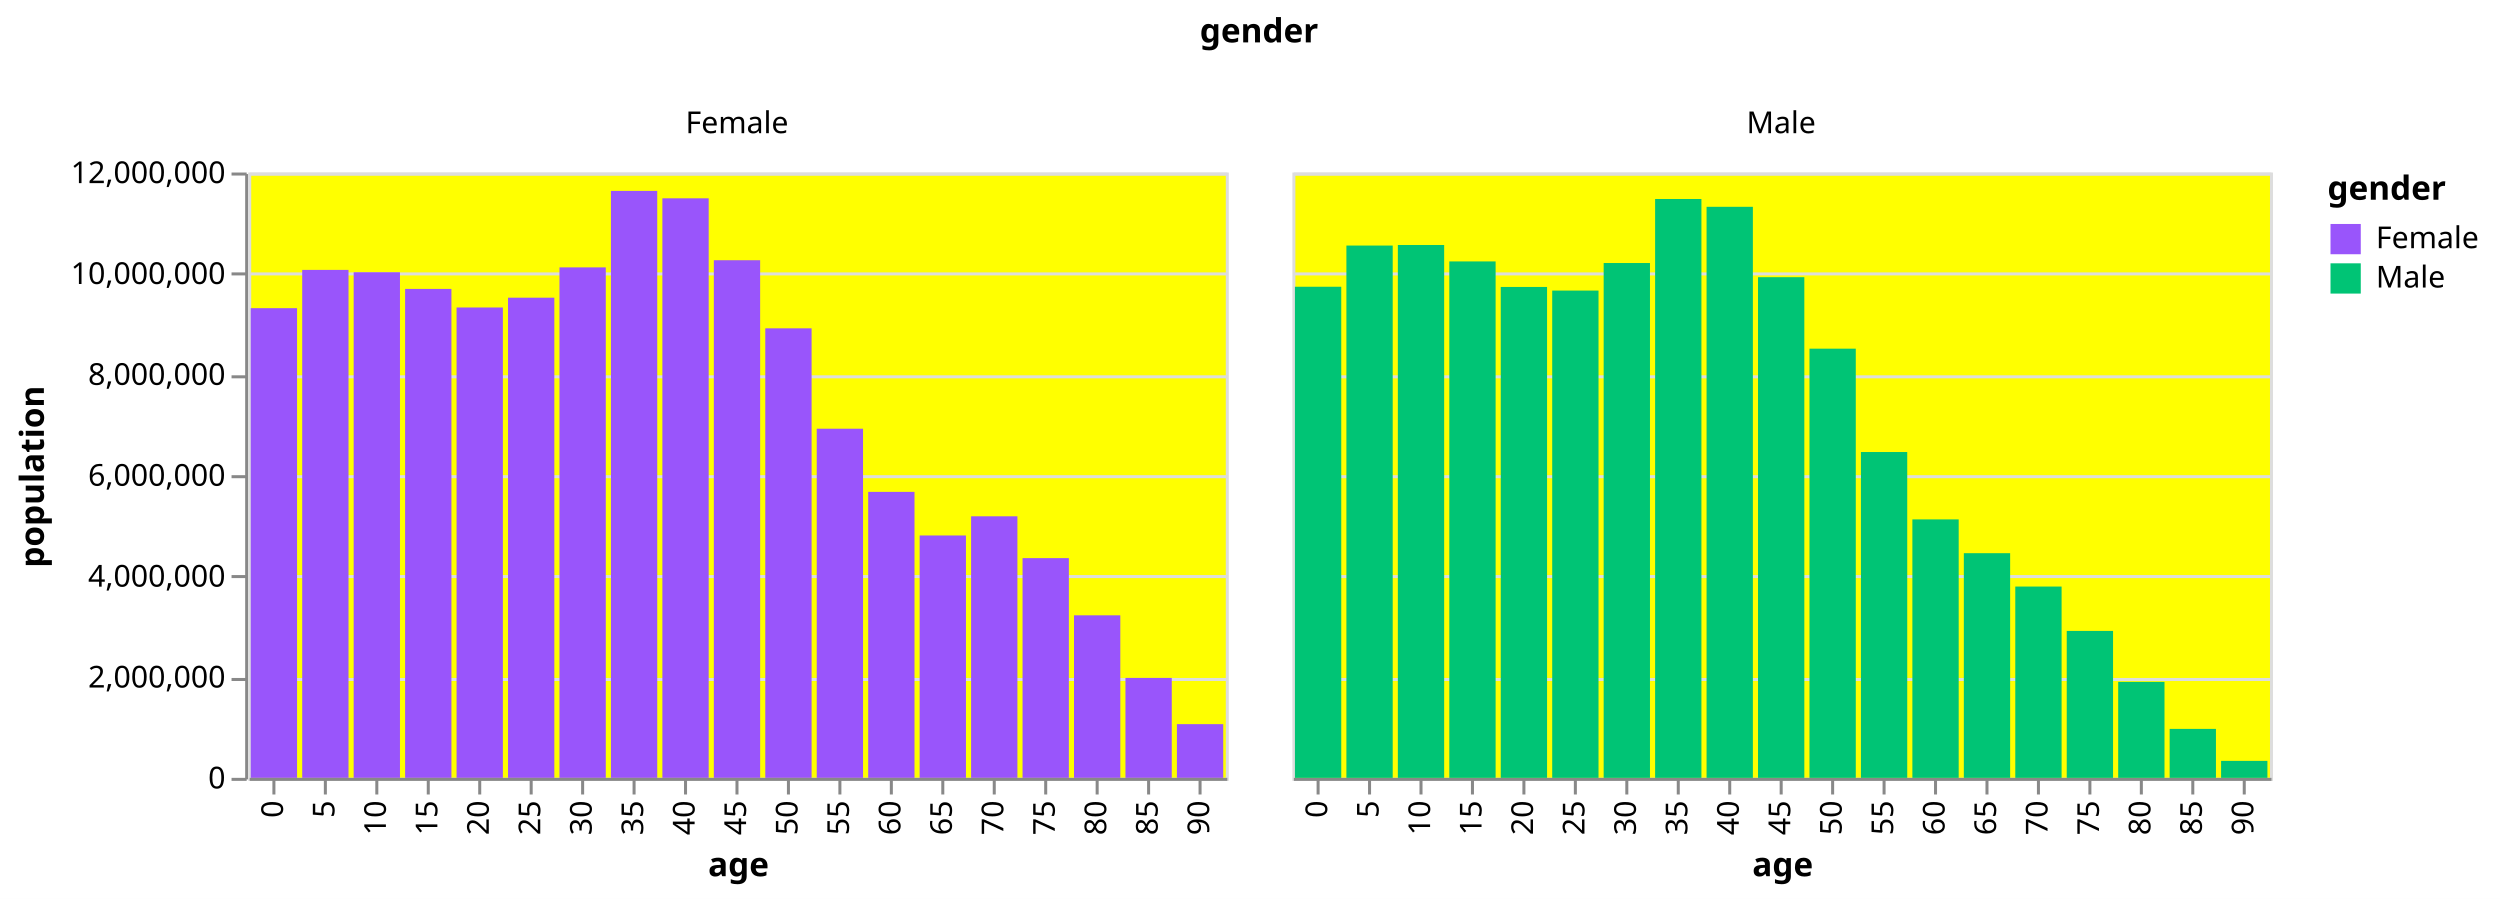
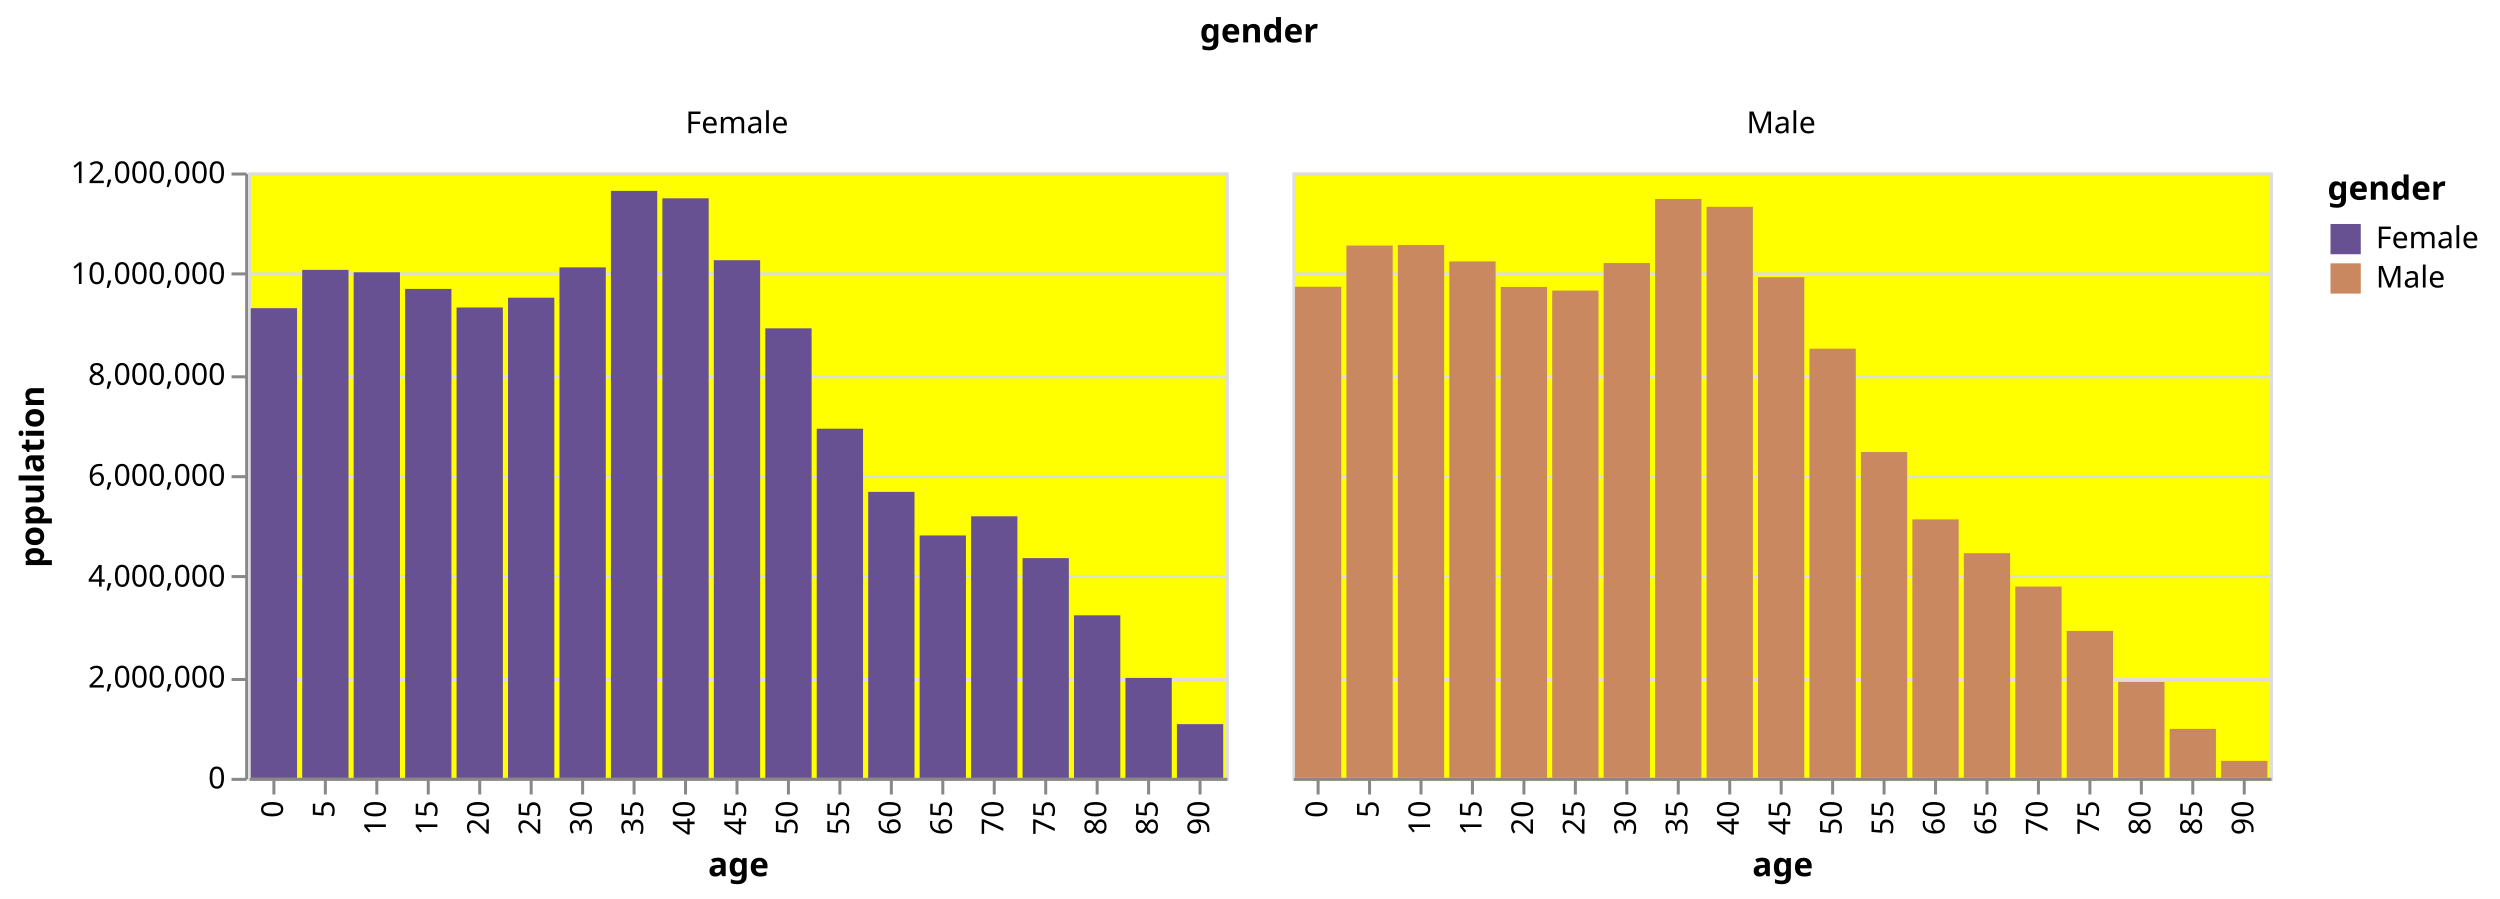
<svg xmlns="http://www.w3.org/2000/svg" class="marks" width="826" height="297" viewBox="0 0 826 297" version="1.1">
  <rect width="826" height="297" style="fill: white;" />
  <g transform="translate(82,57)">
    <g class="mark-group role-frame root">
      <g transform="translate(0,0)">
        <path class="background" d="M0,0h0v0h0Z" style="fill: none;" />
        <g>
          <g class="mark-group role-column-title column-title">
            <g transform="translate(334,-31)">
              <path class="background" d="M0,0h0v0h0Z" style="fill: none;" />
              <g>
                <g class="mark-group role-title">
                  <g transform="translate(0,-21)">
                    <path class="background" d="M0,0h0v0h0Z" style="pointer-events: none; fill: none;" />
                    <g>
                      <g class="mark-text role-title-text" style="pointer-events: none;">
                        <text text-anchor="middle" transform="translate(0,9)" style="font-family: sans-serif; font-size: 11px; font-weight: bold; fill: #000; opacity: 1;">gender</text>
                      </g>
                    </g>
                  </g>
                </g>
              </g>
            </g>
          </g>
          <g class="mark-group role-row-header row_header">
            <g transform="translate(-1,0)">
              <path class="background" d="M0,0h0v200h0Z" style="fill: none;" />
              <g>
                <g class="mark-group role-axis">
                  <g transform="translate(0.5,0.5)">
                    <path class="background" d="M0,0h0v0h0Z" style="pointer-events: none; fill: none;" />
                    <g>
                      <g class="mark-rule role-axis-tick" style="pointer-events: none;">
                        <line transform="translate(0,200)" x2="-5" y2="0" style="fill: none; stroke: #888; stroke-width: 1; opacity: 1;" />
                        <line transform="translate(0,167)" x2="-5" y2="0" style="fill: none; stroke: #888; stroke-width: 1; opacity: 1;" />
                        <line transform="translate(0,133)" x2="-5" y2="0" style="fill: none; stroke: #888; stroke-width: 1; opacity: 1;" />
                        <line transform="translate(0,100)" x2="-5" y2="0" style="fill: none; stroke: #888; stroke-width: 1; opacity: 1;" />
                        <line transform="translate(0,67)" x2="-5" y2="0" style="fill: none; stroke: #888; stroke-width: 1; opacity: 1;" />
                        <line transform="translate(0,33)" x2="-5" y2="0" style="fill: none; stroke: #888; stroke-width: 1; opacity: 1;" />
                        <line transform="translate(0,0)" x2="-5" y2="0" style="fill: none; stroke: #888; stroke-width: 1; opacity: 1;" />
                      </g>
                      <g class="mark-text role-axis-label" style="pointer-events: none;">
                        <text text-anchor="end" transform="translate(-7,203)" style="font-family: sans-serif; font-size: 10px; fill: #000; opacity: 1;">0</text>
                        <text text-anchor="end" transform="translate(-7,169.6667)" style="font-family: sans-serif; font-size: 10px; fill: #000; opacity: 1;">2,000,000</text>
                        <text text-anchor="end" transform="translate(-7,136.3333)" style="font-family: sans-serif; font-size: 10px; fill: #000; opacity: 1;">4,000,000</text>
                        <text text-anchor="end" transform="translate(-7,103)" style="font-family: sans-serif; font-size: 10px; fill: #000; opacity: 1;">6,000,000</text>
                        <text text-anchor="end" transform="translate(-7,69.66667)" style="font-family: sans-serif; font-size: 10px; fill: #000; opacity: 1;">8,000,000</text>
                        <text text-anchor="end" transform="translate(-7,36.33333)" style="font-family: sans-serif; font-size: 10px; fill: #000; opacity: 1;">10,000,000</text>
                        <text text-anchor="end" transform="translate(-7,3)" style="font-family: sans-serif; font-size: 10px; fill: #000; opacity: 1;">12,000,000</text>
                      </g>
                      <g class="mark-rule role-axis-domain" style="pointer-events: none;">
                        <line transform="translate(0,200)" x2="0" y2="-200" style="fill: none; stroke: #888; stroke-width: 1; opacity: 1;" />
                      </g>
                      <g class="mark-text role-axis-title" style="pointer-events: none;">
                        <text text-anchor="middle" transform="translate(-65,100) rotate(-90) translate(0,-2)" style="font-family: sans-serif; font-size: 11px; font-weight: bold; fill: #000; opacity: 1;">population</text>
                      </g>
                    </g>
                  </g>
                </g>
              </g>
            </g>
          </g>
          <g class="mark-group role-column-header column_header">
            <g transform="translate(0,-1)">
              <path class="background" d="M0,0h323v0h-323Z" style="fill: none;" />
              <g>
                <g class="mark-group role-title">
                  <g transform="translate(161.5,-20)">
                    <path class="background" d="M0,0h0v0h0Z" style="pointer-events: none; fill: none;" />
                    <g>
                      <g class="mark-text role-title-text" style="pointer-events: none;">
                        <text text-anchor="middle" transform="translate(0,8)" style="font-family: sans-serif; font-size: 10px; fill: #000; opacity: 1;">Female</text>
                      </g>
                    </g>
                  </g>
                </g>
              </g>
            </g>
            <g transform="translate(345,-1)">
              <path class="background" d="M0,0h323v0h-323Z" style="fill: none;" />
              <g>
                <g class="mark-group role-title">
                  <g transform="translate(161.5,-20)">
                    <path class="background" d="M0,0h0v0h0Z" style="pointer-events: none; fill: none;" />
                    <g>
                      <g class="mark-text role-title-text" style="pointer-events: none;">
                        <text text-anchor="middle" transform="translate(0,8)" style="font-family: sans-serif; font-size: 10px; fill: #000; opacity: 1;">Male</text>
                      </g>
                    </g>
                  </g>
                </g>
              </g>
            </g>
          </g>
          <g class="mark-group role-scope cell">
            <g transform="translate(0,0)">
              <path class="background" d="M0.5,0.5h323v200h-323Z" style="fill: yellow; stroke: #ddd;" />
              <g>
                <g class="mark-group role-axis">
                  <g transform="translate(0.5,0.5)">
                    <path class="background" d="M0,0h0v0h0Z" style="pointer-events: none; fill: none;" />
                    <g>
                      <g class="mark-rule role-axis-grid" style="pointer-events: none;">
                        <line transform="translate(0,200)" x2="323" y2="0" style="fill: none; stroke: #ddd; stroke-width: 1; opacity: 1;" />
                        <line transform="translate(0,167)" x2="323" y2="0" style="fill: none; stroke: #ddd; stroke-width: 1; opacity: 1;" />
                        <line transform="translate(0,133)" x2="323" y2="0" style="fill: none; stroke: #ddd; stroke-width: 1; opacity: 1;" />
                        <line transform="translate(0,100)" x2="323" y2="0" style="fill: none; stroke: #ddd; stroke-width: 1; opacity: 1;" />
                        <line transform="translate(0,67)" x2="323" y2="0" style="fill: none; stroke: #ddd; stroke-width: 1; opacity: 1;" />
                        <line transform="translate(0,33)" x2="323" y2="0" style="fill: none; stroke: #ddd; stroke-width: 1; opacity: 1;" />
                        <line transform="translate(0,0)" x2="323" y2="0" style="fill: none; stroke: #ddd; stroke-width: 1; opacity: 1;" />
                      </g>
                    </g>
                  </g>
                </g>
                <g class="mark-group role-axis">
                  <g transform="translate(0.5,200.5)">
                    <path class="background" d="M0,0h0v0h0Z" style="pointer-events: none; fill: none;" />
                    <g>
                      <g class="mark-rule role-axis-tick" style="pointer-events: none;">
                        <line transform="translate(8,0)" x2="0" y2="5" style="fill: none; stroke: #888; stroke-width: 1; opacity: 1;" />
                        <line transform="translate(25,0)" x2="0" y2="5" style="fill: none; stroke: #888; stroke-width: 1; opacity: 1;" />
                        <line transform="translate(42,0)" x2="0" y2="5" style="fill: none; stroke: #888; stroke-width: 1; opacity: 1;" />
                        <line transform="translate(59,0)" x2="0" y2="5" style="fill: none; stroke: #888; stroke-width: 1; opacity: 1;" />
                        <line transform="translate(76,0)" x2="0" y2="5" style="fill: none; stroke: #888; stroke-width: 1; opacity: 1;" />
                        <line transform="translate(93,0)" x2="0" y2="5" style="fill: none; stroke: #888; stroke-width: 1; opacity: 1;" />
                        <line transform="translate(110,0)" x2="0" y2="5" style="fill: none; stroke: #888; stroke-width: 1; opacity: 1;" />
                        <line transform="translate(127,0)" x2="0" y2="5" style="fill: none; stroke: #888; stroke-width: 1; opacity: 1;" />
                        <line transform="translate(144,0)" x2="0" y2="5" style="fill: none; stroke: #888; stroke-width: 1; opacity: 1;" />
                        <line transform="translate(161,0)" x2="0" y2="5" style="fill: none; stroke: #888; stroke-width: 1; opacity: 1;" />
                        <line transform="translate(178,0)" x2="0" y2="5" style="fill: none; stroke: #888; stroke-width: 1; opacity: 1;" />
                        <line transform="translate(195,0)" x2="0" y2="5" style="fill: none; stroke: #888; stroke-width: 1; opacity: 1;" />
                        <line transform="translate(212,0)" x2="0" y2="5" style="fill: none; stroke: #888; stroke-width: 1; opacity: 1;" />
                        <line transform="translate(229,0)" x2="0" y2="5" style="fill: none; stroke: #888; stroke-width: 1; opacity: 1;" />
                        <line transform="translate(246,0)" x2="0" y2="5" style="fill: none; stroke: #888; stroke-width: 1; opacity: 1;" />
                        <line transform="translate(263,0)" x2="0" y2="5" style="fill: none; stroke: #888; stroke-width: 1; opacity: 1;" />
                        <line transform="translate(280,0)" x2="0" y2="5" style="fill: none; stroke: #888; stroke-width: 1; opacity: 1;" />
                        <line transform="translate(297,0)" x2="0" y2="5" style="fill: none; stroke: #888; stroke-width: 1; opacity: 1;" />
                        <line transform="translate(314,0)" x2="0" y2="5" style="fill: none; stroke: #888; stroke-width: 1; opacity: 1;" />
                      </g>
                      <g class="mark-text role-axis-label" style="pointer-events: none;">
                        <text text-anchor="end" transform="translate(8,7) rotate(270) translate(0,3)" style="font-family: sans-serif; font-size: 10px; fill: #000; opacity: 1;">0</text>
                        <text text-anchor="end" transform="translate(25,7) rotate(270) translate(0,3)" style="font-family: sans-serif; font-size: 10px; fill: #000; opacity: 1;">5</text>
                        <text text-anchor="end" transform="translate(42,7) rotate(270) translate(0,3)" style="font-family: sans-serif; font-size: 10px; fill: #000; opacity: 1;">10</text>
                        <text text-anchor="end" transform="translate(59,7) rotate(270) translate(0,3)" style="font-family: sans-serif; font-size: 10px; fill: #000; opacity: 1;">15</text>
                        <text text-anchor="end" transform="translate(76,7) rotate(270) translate(0,3)" style="font-family: sans-serif; font-size: 10px; fill: #000; opacity: 1;">20</text>
                        <text text-anchor="end" transform="translate(93,7) rotate(270) translate(0,3)" style="font-family: sans-serif; font-size: 10px; fill: #000; opacity: 1;">25</text>
                        <text text-anchor="end" transform="translate(110,7) rotate(270) translate(0,3)" style="font-family: sans-serif; font-size: 10px; fill: #000; opacity: 1;">30</text>
                        <text text-anchor="end" transform="translate(127,7) rotate(270) translate(0,3)" style="font-family: sans-serif; font-size: 10px; fill: #000; opacity: 1;">35</text>
                        <text text-anchor="end" transform="translate(144,7) rotate(270) translate(0,3)" style="font-family: sans-serif; font-size: 10px; fill: #000; opacity: 1;">40</text>
                        <text text-anchor="end" transform="translate(161,7) rotate(270) translate(0,3)" style="font-family: sans-serif; font-size: 10px; fill: #000; opacity: 1;">45</text>
                        <text text-anchor="end" transform="translate(178,7) rotate(270) translate(0,3)" style="font-family: sans-serif; font-size: 10px; fill: #000; opacity: 1;">50</text>
                        <text text-anchor="end" transform="translate(195,7) rotate(270) translate(0,3)" style="font-family: sans-serif; font-size: 10px; fill: #000; opacity: 1;">55</text>
                        <text text-anchor="end" transform="translate(212,7) rotate(270) translate(0,3)" style="font-family: sans-serif; font-size: 10px; fill: #000; opacity: 1;">60</text>
                        <text text-anchor="end" transform="translate(229,7) rotate(270) translate(0,3)" style="font-family: sans-serif; font-size: 10px; fill: #000; opacity: 1;">65</text>
                        <text text-anchor="end" transform="translate(246,7) rotate(270) translate(0,3)" style="font-family: sans-serif; font-size: 10px; fill: #000; opacity: 1;">70</text>
                        <text text-anchor="end" transform="translate(263,7) rotate(270) translate(0,3)" style="font-family: sans-serif; font-size: 10px; fill: #000; opacity: 1;">75</text>
                        <text text-anchor="end" transform="translate(280,7) rotate(270) translate(0,3)" style="font-family: sans-serif; font-size: 10px; fill: #000; opacity: 1;">80</text>
                        <text text-anchor="end" transform="translate(297,7) rotate(270) translate(0,3)" style="font-family: sans-serif; font-size: 10px; fill: #000; opacity: 1;">85</text>
                        <text text-anchor="end" transform="translate(314,7) rotate(270) translate(0,3)" style="font-family: sans-serif; font-size: 10px; fill: #000; opacity: 1;">90</text>
                      </g>
                      <g class="mark-rule role-axis-domain" style="pointer-events: none;">
                        <line transform="translate(0,0)" x2="323" y2="0" style="fill: none; stroke: #888; stroke-width: 1; opacity: 1;" />
                      </g>
                      <g class="mark-text role-axis-title" style="pointer-events: none;">
                        <text text-anchor="middle" transform="translate(161.5,32)" style="font-family: sans-serif; font-size: 11px; font-weight: bold; fill: #000; opacity: 1;">age</text>
                      </g>
                    </g>
                  </g>
                </g>
                <g class="mark-rect role-mark child_marks">
-                   <path d="M0.85,44.821h15.3v155.179h-15.3Z" style="fill: #9955fb;" />
-                   <path d="M17.85,32.174h15.3v167.826h-15.3Z" style="fill: #9955fb;" />
-                   <path d="M34.85,32.958h15.3v167.042h-15.3Z" style="fill: #9955fb;" />
-                   <path d="M51.85,38.456h15.3v161.544h-15.3Z" style="fill: #9955fb;" />
-                   <path d="M68.85,44.596h15.3v155.404h-15.3Z" style="fill: #9955fb;" />
-                   <path d="M85.85,41.358h15.3v158.642h-15.3Z" style="fill: #9955fb;" />
-                   <path d="M102.85,31.345h15.3v168.655h-15.3Z" style="fill: #9955fb;" />
-                   <path d="M119.85,6.073h15.3v193.927h-15.3Z" style="fill: #9955fb;" />
-                   <path d="M136.85,8.524h15.3v191.476h-15.3Z" style="fill: #9955fb;" />
-                   <path d="M153.85,28.979h15.3v171.021h-15.3Z" style="fill: #9955fb;" />
-                   <path d="M170.85,51.481h15.3v148.519h-15.3Z" style="fill: #9955fb;" />
-                   <path d="M187.85,84.646h15.3v115.354h-15.3Z" style="fill: #9955fb;" />
-                   <path d="M204.85,105.517h15.3v94.483h-15.3Z" style="fill: #9955fb;" />
-                   <path d="M221.85,119.92h15.3v80.08h-15.3Z" style="fill: #9955fb;" />
-                   <path d="M238.85,113.586h15.3v86.414h-15.3Z" style="fill: #9955fb;" />
-                   <path d="M255.85,127.406h15.3v72.594h-15.3Z" style="fill: #9955fb;" />
-                   <path d="M272.85,146.302h15.3v53.698h-15.3Z" style="fill: #9955fb;" />
-                   <path d="M289.85,166.981h15.3v33.019h-15.3Z" style="fill: #9955fb;" />
-                   <path d="M306.85,182.257h15.3v17.743h-15.3Z" style="fill: #9955fb;" />
+                   <path d="M0.85,44.821h15.3v155.179h-15.3Z" style="fill: #675193;" />
+                   <path d="M17.85,32.174h15.3v167.826h-15.3Z" style="fill: #675193;" />
+                   <path d="M34.85,32.958h15.3v167.042h-15.3Z" style="fill: #675193;" />
+                   <path d="M51.85,38.456h15.3v161.544h-15.3Z" style="fill: #675193;" />
+                   <path d="M68.85,44.596h15.3v155.404h-15.3Z" style="fill: #675193;" />
+                   <path d="M85.85,41.358h15.3v158.642h-15.3Z" style="fill: #675193;" />
+                   <path d="M102.85,31.345h15.3v168.655h-15.3Z" style="fill: #675193;" />
+                   <path d="M119.85,6.073h15.3v193.927h-15.3Z" style="fill: #675193;" />
+                   <path d="M136.85,8.524h15.3v191.476h-15.3Z" style="fill: #675193;" />
+                   <path d="M153.85,28.979h15.3v171.021h-15.3Z" style="fill: #675193;" />
+                   <path d="M170.85,51.481h15.3v148.519h-15.3Z" style="fill: #675193;" />
+                   <path d="M187.85,84.646h15.3v115.354h-15.3Z" style="fill: #675193;" />
+                   <path d="M204.85,105.517h15.3v94.483h-15.3Z" style="fill: #675193;" />
+                   <path d="M221.85,119.92h15.3v80.08h-15.3Z" style="fill: #675193;" />
+                   <path d="M238.85,113.586h15.3v86.414h-15.3Z" style="fill: #675193;" />
+                   <path d="M255.85,127.406h15.3v72.594h-15.3Z" style="fill: #675193;" />
+                   <path d="M272.85,146.302h15.3v53.698h-15.3Z" style="fill: #675193;" />
+                   <path d="M289.85,166.981h15.3v33.019h-15.3Z" style="fill: #675193;" />
+                   <path d="M306.85,182.257h15.3v17.743h-15.3Z" style="fill: #675193;" />
                </g>
              </g>
            </g>
            <g transform="translate(345,0)">
              <path class="background" d="M0.5,0.5h323v200h-323Z" style="fill: yellow; stroke: #ddd;" />
              <g>
                <g class="mark-group role-axis">
                  <g transform="translate(0.5,0.5)">
                    <path class="background" d="M0,0h0v0h0Z" style="pointer-events: none; fill: none;" />
                    <g>
                      <g class="mark-rule role-axis-grid" style="pointer-events: none;">
                        <line transform="translate(0,200)" x2="323" y2="0" style="fill: none; stroke: #ddd; stroke-width: 1; opacity: 1;" />
                        <line transform="translate(0,167)" x2="323" y2="0" style="fill: none; stroke: #ddd; stroke-width: 1; opacity: 1;" />
                        <line transform="translate(0,133)" x2="323" y2="0" style="fill: none; stroke: #ddd; stroke-width: 1; opacity: 1;" />
                        <line transform="translate(0,100)" x2="323" y2="0" style="fill: none; stroke: #ddd; stroke-width: 1; opacity: 1;" />
                        <line transform="translate(0,67)" x2="323" y2="0" style="fill: none; stroke: #ddd; stroke-width: 1; opacity: 1;" />
                        <line transform="translate(0,33)" x2="323" y2="0" style="fill: none; stroke: #ddd; stroke-width: 1; opacity: 1;" />
                        <line transform="translate(0,0)" x2="323" y2="0" style="fill: none; stroke: #ddd; stroke-width: 1; opacity: 1;" />
                      </g>
                    </g>
                  </g>
                </g>
                <g class="mark-group role-axis">
                  <g transform="translate(0.5,200.5)">
                    <path class="background" d="M0,0h0v0h0Z" style="pointer-events: none; fill: none;" />
                    <g>
                      <g class="mark-rule role-axis-tick" style="pointer-events: none;">
                        <line transform="translate(8,0)" x2="0" y2="5" style="fill: none; stroke: #888; stroke-width: 1; opacity: 1;" />
                        <line transform="translate(25,0)" x2="0" y2="5" style="fill: none; stroke: #888; stroke-width: 1; opacity: 1;" />
                        <line transform="translate(42,0)" x2="0" y2="5" style="fill: none; stroke: #888; stroke-width: 1; opacity: 1;" />
                        <line transform="translate(59,0)" x2="0" y2="5" style="fill: none; stroke: #888; stroke-width: 1; opacity: 1;" />
                        <line transform="translate(76,0)" x2="0" y2="5" style="fill: none; stroke: #888; stroke-width: 1; opacity: 1;" />
                        <line transform="translate(93,0)" x2="0" y2="5" style="fill: none; stroke: #888; stroke-width: 1; opacity: 1;" />
                        <line transform="translate(110,0)" x2="0" y2="5" style="fill: none; stroke: #888; stroke-width: 1; opacity: 1;" />
                        <line transform="translate(127,0)" x2="0" y2="5" style="fill: none; stroke: #888; stroke-width: 1; opacity: 1;" />
                        <line transform="translate(144,0)" x2="0" y2="5" style="fill: none; stroke: #888; stroke-width: 1; opacity: 1;" />
                        <line transform="translate(161,0)" x2="0" y2="5" style="fill: none; stroke: #888; stroke-width: 1; opacity: 1;" />
                        <line transform="translate(178,0)" x2="0" y2="5" style="fill: none; stroke: #888; stroke-width: 1; opacity: 1;" />
                        <line transform="translate(195,0)" x2="0" y2="5" style="fill: none; stroke: #888; stroke-width: 1; opacity: 1;" />
                        <line transform="translate(212,0)" x2="0" y2="5" style="fill: none; stroke: #888; stroke-width: 1; opacity: 1;" />
                        <line transform="translate(229,0)" x2="0" y2="5" style="fill: none; stroke: #888; stroke-width: 1; opacity: 1;" />
                        <line transform="translate(246,0)" x2="0" y2="5" style="fill: none; stroke: #888; stroke-width: 1; opacity: 1;" />
                        <line transform="translate(263,0)" x2="0" y2="5" style="fill: none; stroke: #888; stroke-width: 1; opacity: 1;" />
                        <line transform="translate(280,0)" x2="0" y2="5" style="fill: none; stroke: #888; stroke-width: 1; opacity: 1;" />
                        <line transform="translate(297,0)" x2="0" y2="5" style="fill: none; stroke: #888; stroke-width: 1; opacity: 1;" />
                        <line transform="translate(314,0)" x2="0" y2="5" style="fill: none; stroke: #888; stroke-width: 1; opacity: 1;" />
                      </g>
                      <g class="mark-text role-axis-label" style="pointer-events: none;">
                        <text text-anchor="end" transform="translate(8,7) rotate(270) translate(0,3)" style="font-family: sans-serif; font-size: 10px; fill: #000; opacity: 1;">0</text>
                        <text text-anchor="end" transform="translate(25,7) rotate(270) translate(0,3)" style="font-family: sans-serif; font-size: 10px; fill: #000; opacity: 1;">5</text>
                        <text text-anchor="end" transform="translate(42,7) rotate(270) translate(0,3)" style="font-family: sans-serif; font-size: 10px; fill: #000; opacity: 1;">10</text>
                        <text text-anchor="end" transform="translate(59,7) rotate(270) translate(0,3)" style="font-family: sans-serif; font-size: 10px; fill: #000; opacity: 1;">15</text>
                        <text text-anchor="end" transform="translate(76,7) rotate(270) translate(0,3)" style="font-family: sans-serif; font-size: 10px; fill: #000; opacity: 1;">20</text>
                        <text text-anchor="end" transform="translate(93,7) rotate(270) translate(0,3)" style="font-family: sans-serif; font-size: 10px; fill: #000; opacity: 1;">25</text>
                        <text text-anchor="end" transform="translate(110,7) rotate(270) translate(0,3)" style="font-family: sans-serif; font-size: 10px; fill: #000; opacity: 1;">30</text>
                        <text text-anchor="end" transform="translate(127,7) rotate(270) translate(0,3)" style="font-family: sans-serif; font-size: 10px; fill: #000; opacity: 1;">35</text>
                        <text text-anchor="end" transform="translate(144,7) rotate(270) translate(0,3)" style="font-family: sans-serif; font-size: 10px; fill: #000; opacity: 1;">40</text>
                        <text text-anchor="end" transform="translate(161,7) rotate(270) translate(0,3)" style="font-family: sans-serif; font-size: 10px; fill: #000; opacity: 1;">45</text>
                        <text text-anchor="end" transform="translate(178,7) rotate(270) translate(0,3)" style="font-family: sans-serif; font-size: 10px; fill: #000; opacity: 1;">50</text>
                        <text text-anchor="end" transform="translate(195,7) rotate(270) translate(0,3)" style="font-family: sans-serif; font-size: 10px; fill: #000; opacity: 1;">55</text>
                        <text text-anchor="end" transform="translate(212,7) rotate(270) translate(0,3)" style="font-family: sans-serif; font-size: 10px; fill: #000; opacity: 1;">60</text>
                        <text text-anchor="end" transform="translate(229,7) rotate(270) translate(0,3)" style="font-family: sans-serif; font-size: 10px; fill: #000; opacity: 1;">65</text>
                        <text text-anchor="end" transform="translate(246,7) rotate(270) translate(0,3)" style="font-family: sans-serif; font-size: 10px; fill: #000; opacity: 1;">70</text>
                        <text text-anchor="end" transform="translate(263,7) rotate(270) translate(0,3)" style="font-family: sans-serif; font-size: 10px; fill: #000; opacity: 1;">75</text>
                        <text text-anchor="end" transform="translate(280,7) rotate(270) translate(0,3)" style="font-family: sans-serif; font-size: 10px; fill: #000; opacity: 1;">80</text>
                        <text text-anchor="end" transform="translate(297,7) rotate(270) translate(0,3)" style="font-family: sans-serif; font-size: 10px; fill: #000; opacity: 1;">85</text>
                        <text text-anchor="end" transform="translate(314,7) rotate(270) translate(0,3)" style="font-family: sans-serif; font-size: 10px; fill: #000; opacity: 1;">90</text>
                      </g>
                      <g class="mark-rule role-axis-domain" style="pointer-events: none;">
                        <line transform="translate(0,0)" x2="323" y2="0" style="fill: none; stroke: #888; stroke-width: 1; opacity: 1;" />
                      </g>
                      <g class="mark-text role-axis-title" style="pointer-events: none;">
                        <text text-anchor="middle" transform="translate(161.5,32)" style="font-family: sans-serif; font-size: 11px; font-weight: bold; fill: #000; opacity: 1;">age</text>
                      </g>
                    </g>
                  </g>
                </g>
                <g class="mark-rect role-mark child_marks">
-                   <path d="M0.85,37.744h15.3v162.256h-15.3Z" style="fill: #00c475;" />
-                   <path d="M17.85,24.131h15.3v175.869h-15.3Z" style="fill: #00c475;" />
-                   <path d="M34.85,23.946h15.3v176.054h-15.3Z" style="fill: #00c475;" />
-                   <path d="M51.85,29.376h15.3v170.624h-15.3Z" style="fill: #00c475;" />
-                   <path d="M68.85,37.811h15.3v162.189h-15.3Z" style="fill: #00c475;" />
-                   <path d="M85.85,39.008h15.3v160.992h-15.3Z" style="fill: #00c475;" />
-                   <path d="M102.85,29.902h15.3v170.098h-15.3Z" style="fill: #00c475;" />
-                   <path d="M119.85,8.747h15.3v191.253h-15.3Z" style="fill: #00c475;" />
-                   <path d="M136.85,11.329h15.3v188.671h-15.3Z" style="fill: #00c475;" />
-                   <path d="M153.85,34.583h15.3v165.417h-15.3Z" style="fill: #00c475;" />
-                   <path d="M170.85,58.201h15.3v141.799h-15.3Z" style="fill: #00c475;" />
-                   <path d="M187.85,92.349h15.3v107.651h-15.3Z" style="fill: #00c475;" />
-                   <path d="M204.85,114.61h15.3v85.39h-15.3Z" style="fill: #00c475;" />
-                   <path d="M221.85,125.773h15.3v74.227h-15.3Z" style="fill: #00c475;" />
-                   <path d="M238.85,136.798h15.3v63.202h-15.3Z" style="fill: #00c475;" />
-                   <path d="M255.85,151.456h15.3v48.544h-15.3Z" style="fill: #00c475;" />
-                   <path d="M272.85,168.289h15.3v31.711h-15.3Z" style="fill: #00c475;" />
-                   <path d="M289.85,183.827h15.3v16.173h-15.3Z" style="fill: #00c475;" />
-                   <path d="M306.85,194.395h15.3v5.605h-15.3Z" style="fill: #00c475;" />
+                   <path d="M0.85,37.744h15.3v162.256h-15.3Z" style="fill: #ca8861;" />
+                   <path d="M17.85,24.131h15.3v175.869h-15.3Z" style="fill: #ca8861;" />
+                   <path d="M34.85,23.946h15.3v176.054h-15.3Z" style="fill: #ca8861;" />
+                   <path d="M51.85,29.376h15.3v170.624h-15.3Z" style="fill: #ca8861;" />
+                   <path d="M68.85,37.811h15.3v162.189h-15.3Z" style="fill: #ca8861;" />
+                   <path d="M85.85,39.008h15.3v160.992h-15.3Z" style="fill: #ca8861;" />
+                   <path d="M102.85,29.902h15.3v170.098h-15.3Z" style="fill: #ca8861;" />
+                   <path d="M119.85,8.747h15.3v191.253h-15.3Z" style="fill: #ca8861;" />
+                   <path d="M136.85,11.329h15.3v188.671h-15.3Z" style="fill: #ca8861;" />
+                   <path d="M153.85,34.583h15.3v165.417h-15.3Z" style="fill: #ca8861;" />
+                   <path d="M170.85,58.201h15.3v141.799h-15.3Z" style="fill: #ca8861;" />
+                   <path d="M187.85,92.349h15.3v107.651h-15.3Z" style="fill: #ca8861;" />
+                   <path d="M204.85,114.61h15.3v85.39h-15.3Z" style="fill: #ca8861;" />
+                   <path d="M221.85,125.773h15.3v74.227h-15.3Z" style="fill: #ca8861;" />
+                   <path d="M238.85,136.798h15.3v63.202h-15.3Z" style="fill: #ca8861;" />
+                   <path d="M255.85,151.456h15.3v48.544h-15.3Z" style="fill: #ca8861;" />
+                   <path d="M272.85,168.289h15.3v31.711h-15.3Z" style="fill: #ca8861;" />
+                   <path d="M289.85,183.827h15.3v16.173h-15.3Z" style="fill: #ca8861;" />
+                   <path d="M306.85,194.395h15.3v5.605h-15.3Z" style="fill: #ca8861;" />
                </g>
              </g>
            </g>
          </g>
          <g class="mark-group role-legend">
            <g transform="translate(687,0)">
              <path class="background" d="M0,0h52v40h-52Z" style="pointer-events: none; fill: none;" />
              <g>
                <g class="mark-group role-legend-entry">
                  <g transform="translate(0,16)">
                    <path class="background" d="M0,0h0v0h0Z" style="pointer-events: none; fill: none;" />
                    <g>
                      <g class="mark-group role-scope">
                        <g transform="translate(0,0)">
                          <path class="background" d="M0,0h52v11h-52Z" style="pointer-events: none; fill: none; opacity: 1;" />
                          <g>
                            <g class="mark-symbol role-legend-symbol" style="pointer-events: none;">
-                               <path transform="translate(6,6)" d="M-5,-5h10v10h-10Z" style="fill: #9955fb; stroke-width: 1.5; opacity: 1;" />
+                               <path transform="translate(6,6)" d="M-5,-5h10v10h-10Z" style="fill: #675193; stroke-width: 1.5; opacity: 1;" />
                            </g>
                            <g class="mark-text role-legend-label" style="pointer-events: none;">
                              <text text-anchor="start" transform="translate(16,9)" style="font-family: sans-serif; font-size: 10px; fill: #000; opacity: 1;">Female</text>
                            </g>
                          </g>
                        </g>
                        <g transform="translate(0,13)">
                          <path class="background" d="M0,0h52v11h-52Z" style="pointer-events: none; fill: none; opacity: 1;" />
                          <g>
                            <g class="mark-symbol role-legend-symbol" style="pointer-events: none;">
-                               <path transform="translate(6,6)" d="M-5,-5h10v10h-10Z" style="fill: #00c475; stroke-width: 1.5; opacity: 1;" />
+                               <path transform="translate(6,6)" d="M-5,-5h10v10h-10Z" style="fill: #ca8861; stroke-width: 1.5; opacity: 1;" />
                            </g>
                            <g class="mark-text role-legend-label" style="pointer-events: none;">
                              <text text-anchor="start" transform="translate(16,9)" style="font-family: sans-serif; font-size: 10px; fill: #000; opacity: 1;">Male</text>
                            </g>
                          </g>
                        </g>
                      </g>
                    </g>
                  </g>
                </g>
                <g class="mark-text role-legend-title" style="pointer-events: none;">
                  <text text-anchor="start" transform="translate(0,9)" style="font-family: sans-serif; font-size: 11px; font-weight: bold; fill: #000; opacity: 1;">gender</text>
                </g>
              </g>
            </g>
          </g>
        </g>
      </g>
    </g>
  </g>
</svg>
